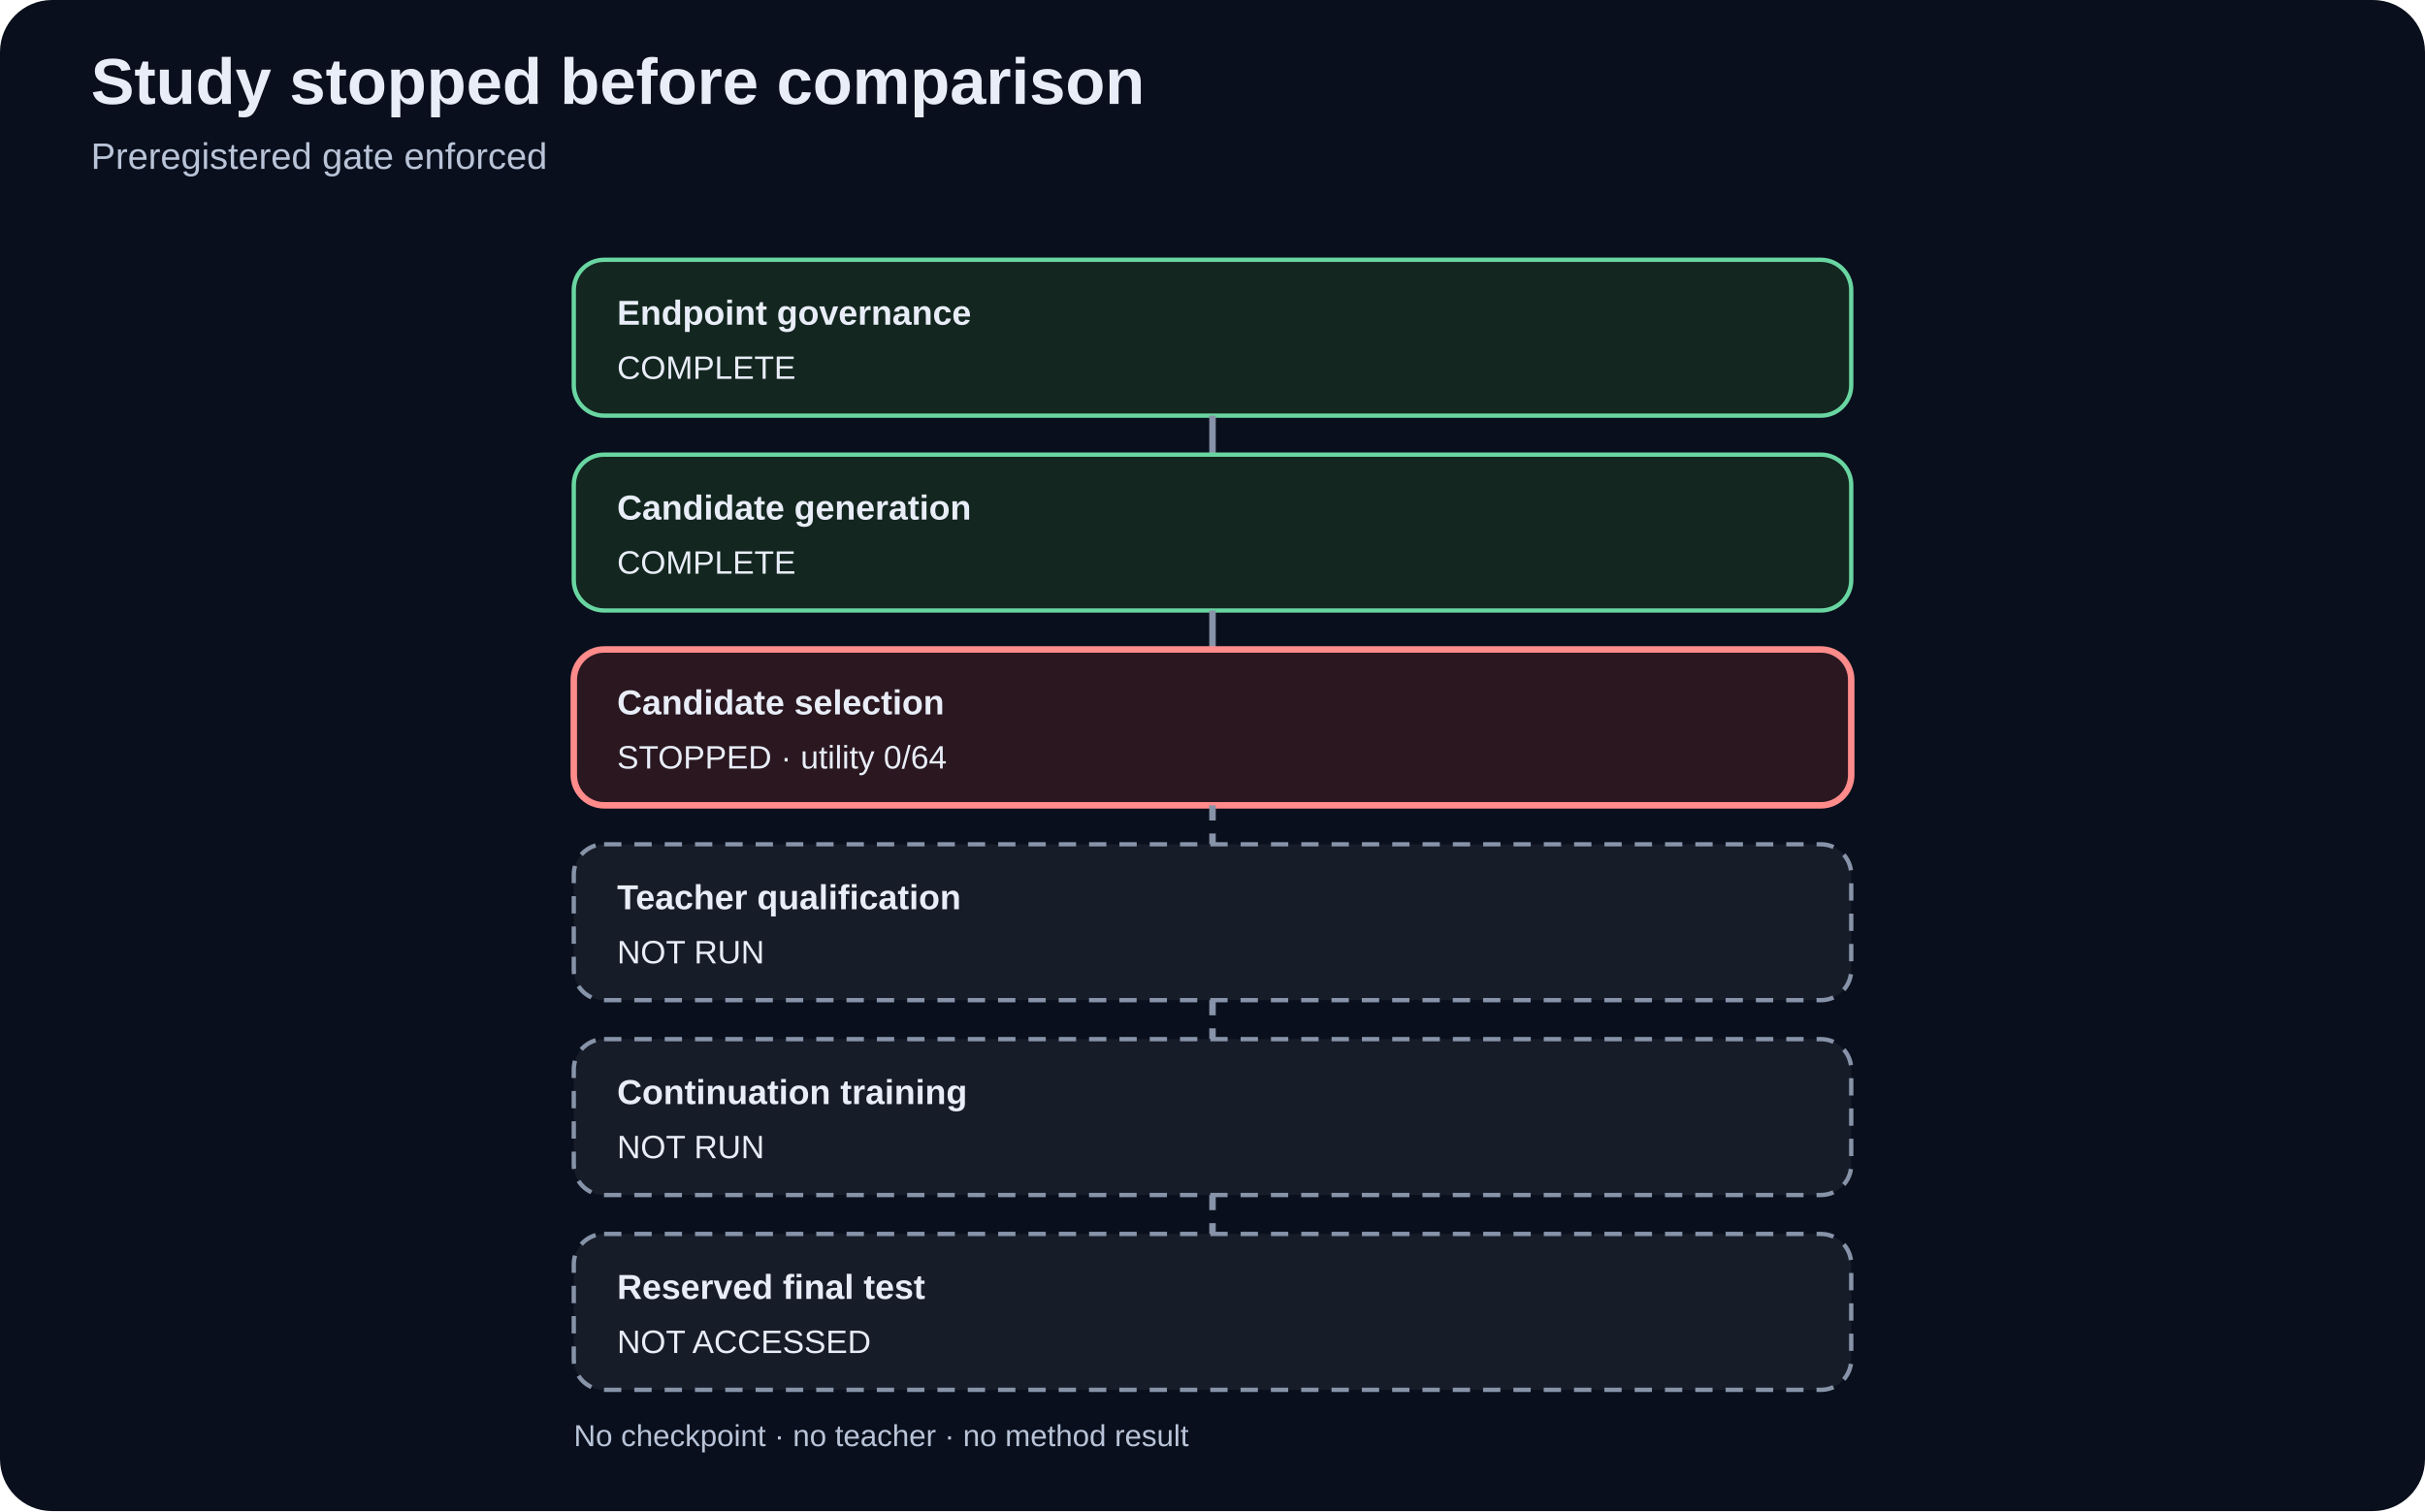
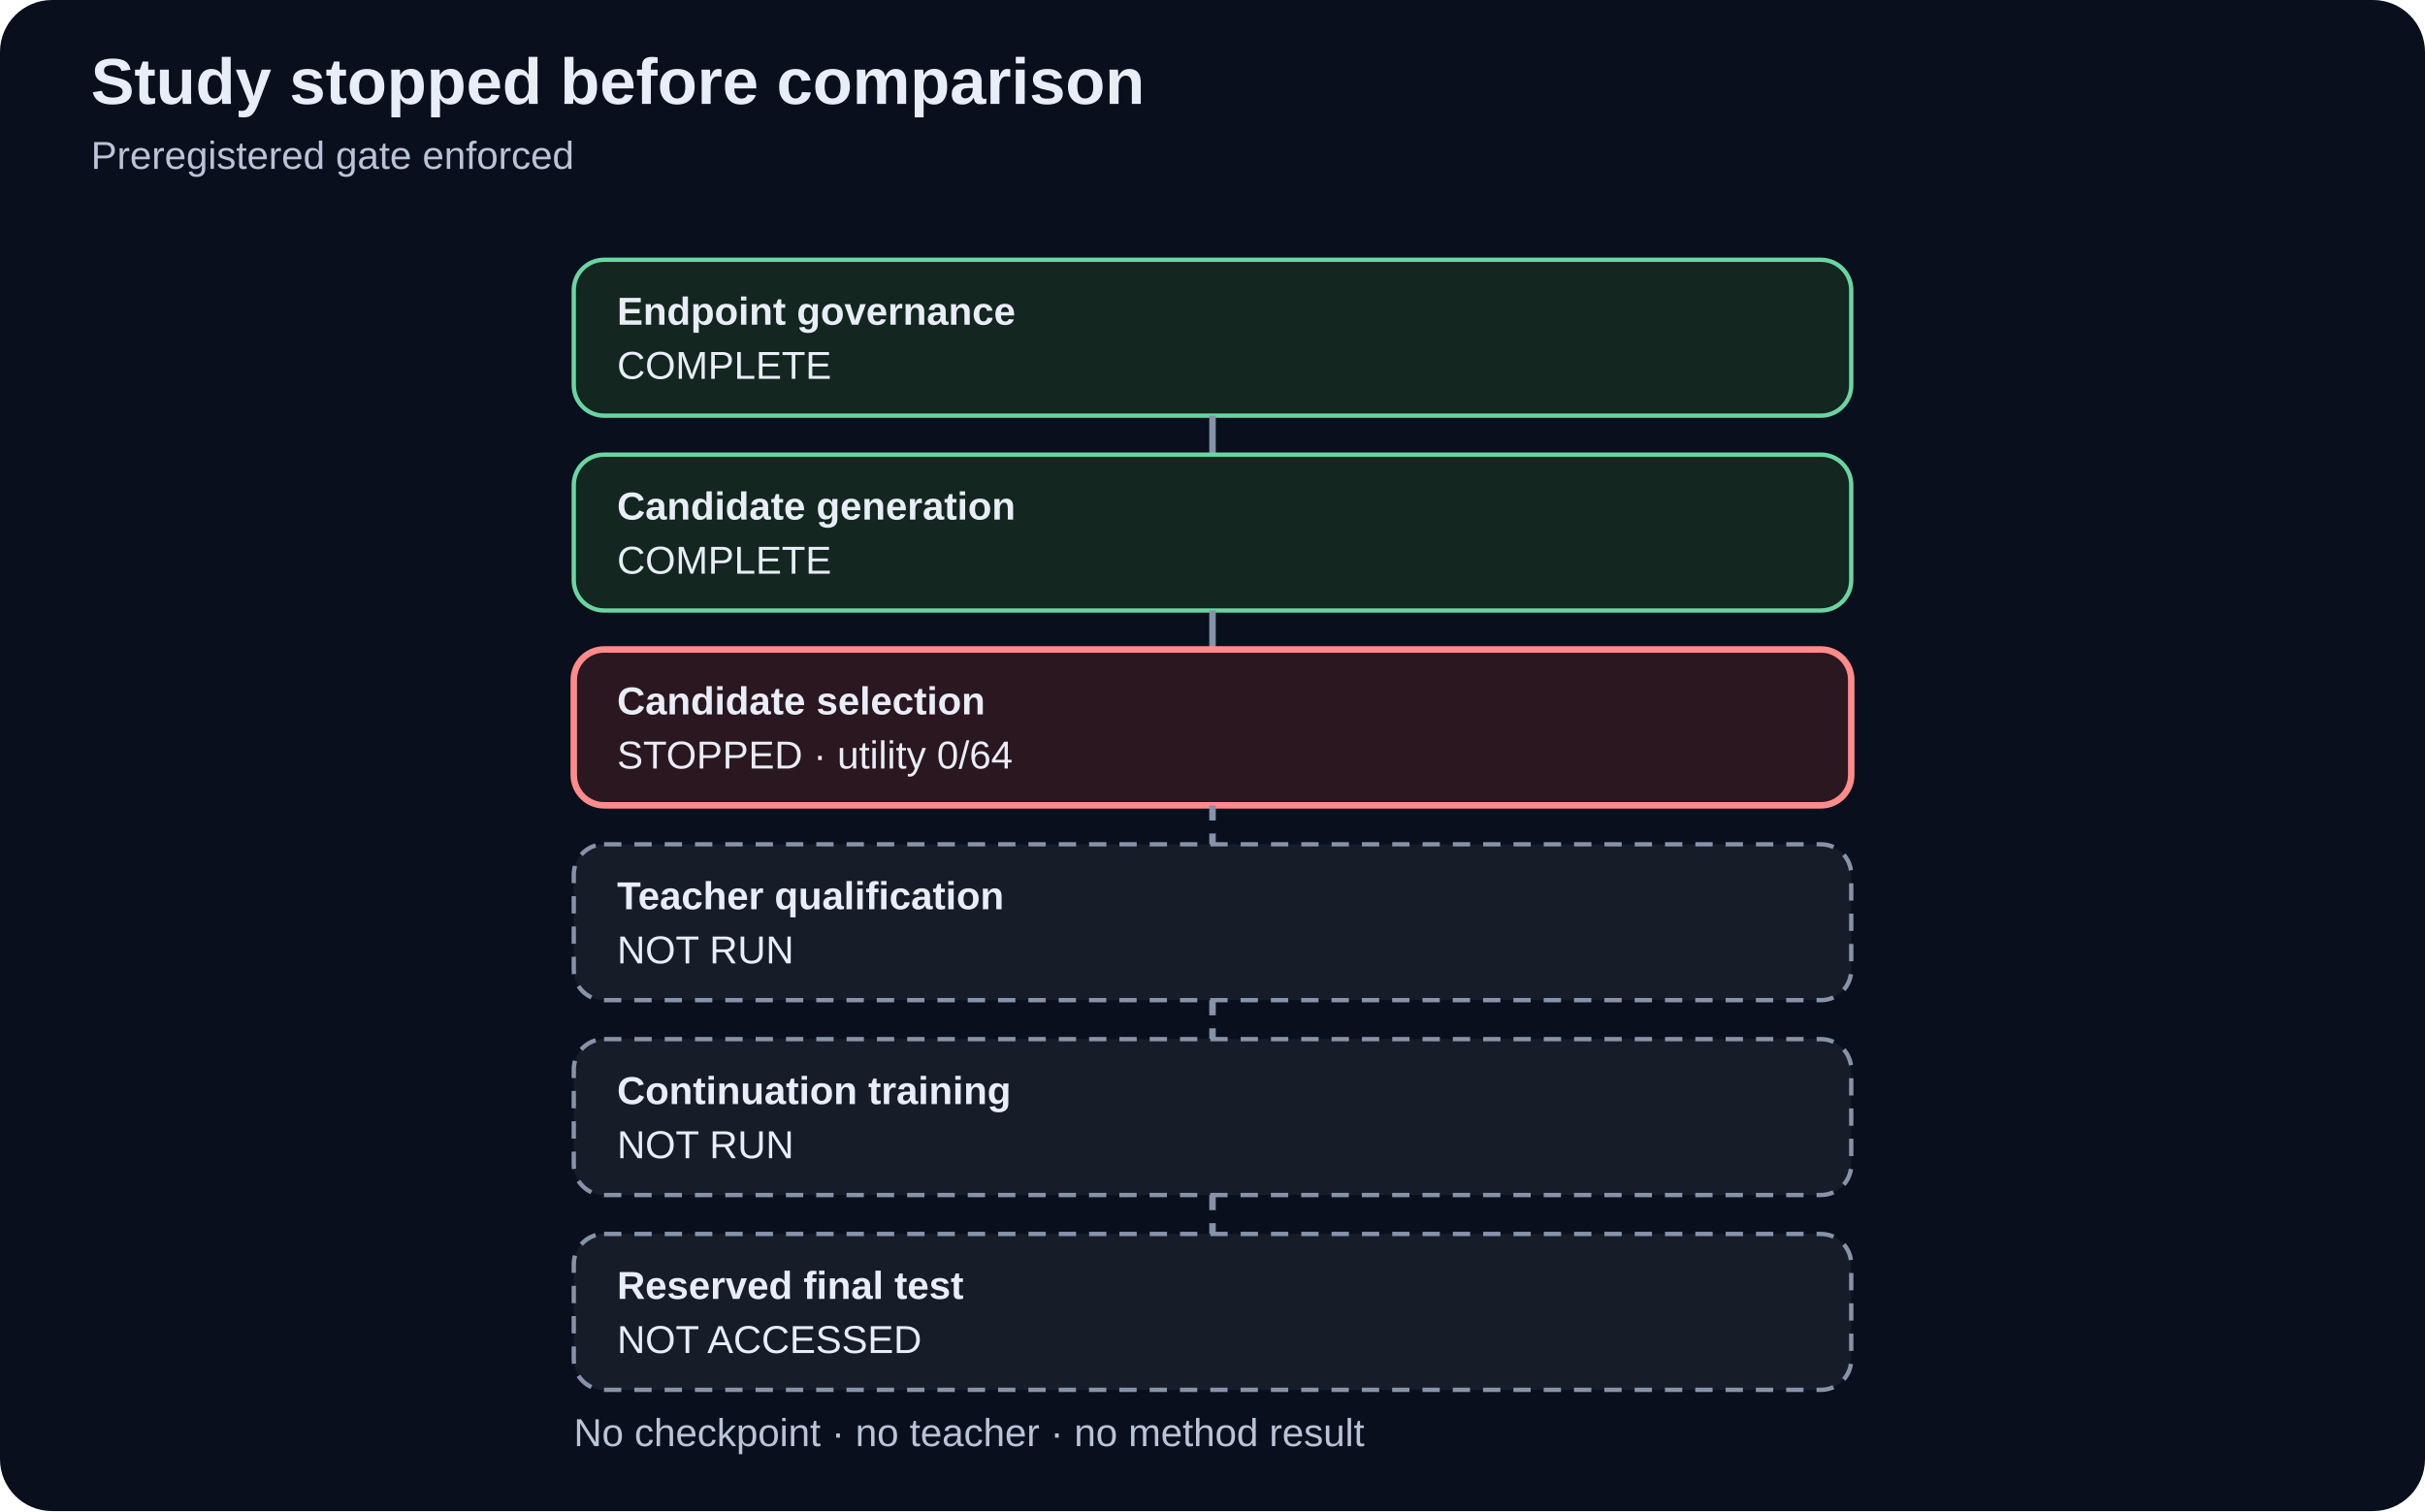
<svg xmlns="http://www.w3.org/2000/svg" width="1120" height="698" viewBox="0 0 1120 698" role="img">
  <style>text{font-family:Arial,sans-serif;fill:#e8edf7}.title{font-size:30px;font-weight:700}.sub{font-size:17px;fill:#b9c4d8}.head{font-size:16px;font-weight:700;fill:#8fd3ff}.label{font-size:16px;font-weight:700}.value{font-size:15px}.small{font-size:14px;fill:#b9c4d8}.box{fill:#111a2c;stroke:#53698d;stroke-width:2}.stop{fill:#2a1720;stroke:#ff8b8b;stroke-width:3}.ok{fill:#13261f;stroke:#69d6a2;stroke-width:2}.pending{fill:#171c29;stroke:#8793a8;stroke-width:2;stroke-dasharray:8 6}</style>
  <rect width="1120" height="698" rx="24" fill="#090f1c" />
+   <style>.sub,.head,.label,.value,.small{font-size:18px}</style>
  <text x="42" y="48" class="title">Study stopped before comparison</text>
  <text x="42" y="78" class="sub">Preregistered gate enforced</text>
  <rect x="265" y="120" width="590" height="72" rx="14" class="ok" />
  <text x="285" y="150" class="label">Endpoint governance</text>
  <text x="285" y="175" class="value">COMPLETE</text>
  <path d="M560 192 V 210" stroke="#8793a8" stroke-width="3" />
  <rect x="265" y="210" width="590" height="72" rx="14" class="ok" />
  <text x="285" y="240" class="label">Candidate generation</text>
  <text x="285" y="265" class="value">COMPLETE</text>
  <path d="M560 282 V 300" stroke="#8793a8" stroke-width="3" />
  <rect x="265" y="300" width="590" height="72" rx="14" class="stop" />
  <text x="285" y="330" class="label">Candidate selection</text>
  <text x="285" y="355" class="value">STOPPED · utility 0/64</text>
  <path d="M560 372 V 390" stroke="#8793a8" stroke-width="3" stroke-dasharray="7 6" />
  <rect x="265" y="390" width="590" height="72" rx="14" class="pending" />
  <text x="285" y="420" class="label">Teacher qualification</text>
  <text x="285" y="445" class="value">NOT RUN</text>
  <path d="M560 462 V 480" stroke="#8793a8" stroke-width="3" stroke-dasharray="7 6" />
  <rect x="265" y="480" width="590" height="72" rx="14" class="pending" />
  <text x="285" y="510" class="label">Continuation training</text>
  <text x="285" y="535" class="value">NOT RUN</text>
  <path d="M560 552 V 570" stroke="#8793a8" stroke-width="3" stroke-dasharray="7 6" />
  <rect x="265" y="570" width="590" height="72" rx="14" class="pending" />
  <text x="285" y="600" class="label">Reserved final test</text>
  <text x="285" y="625" class="value">NOT ACCESSED</text>
  <text x="265" y="668" class="small">No checkpoint · no teacher · no method result</text>
</svg>
